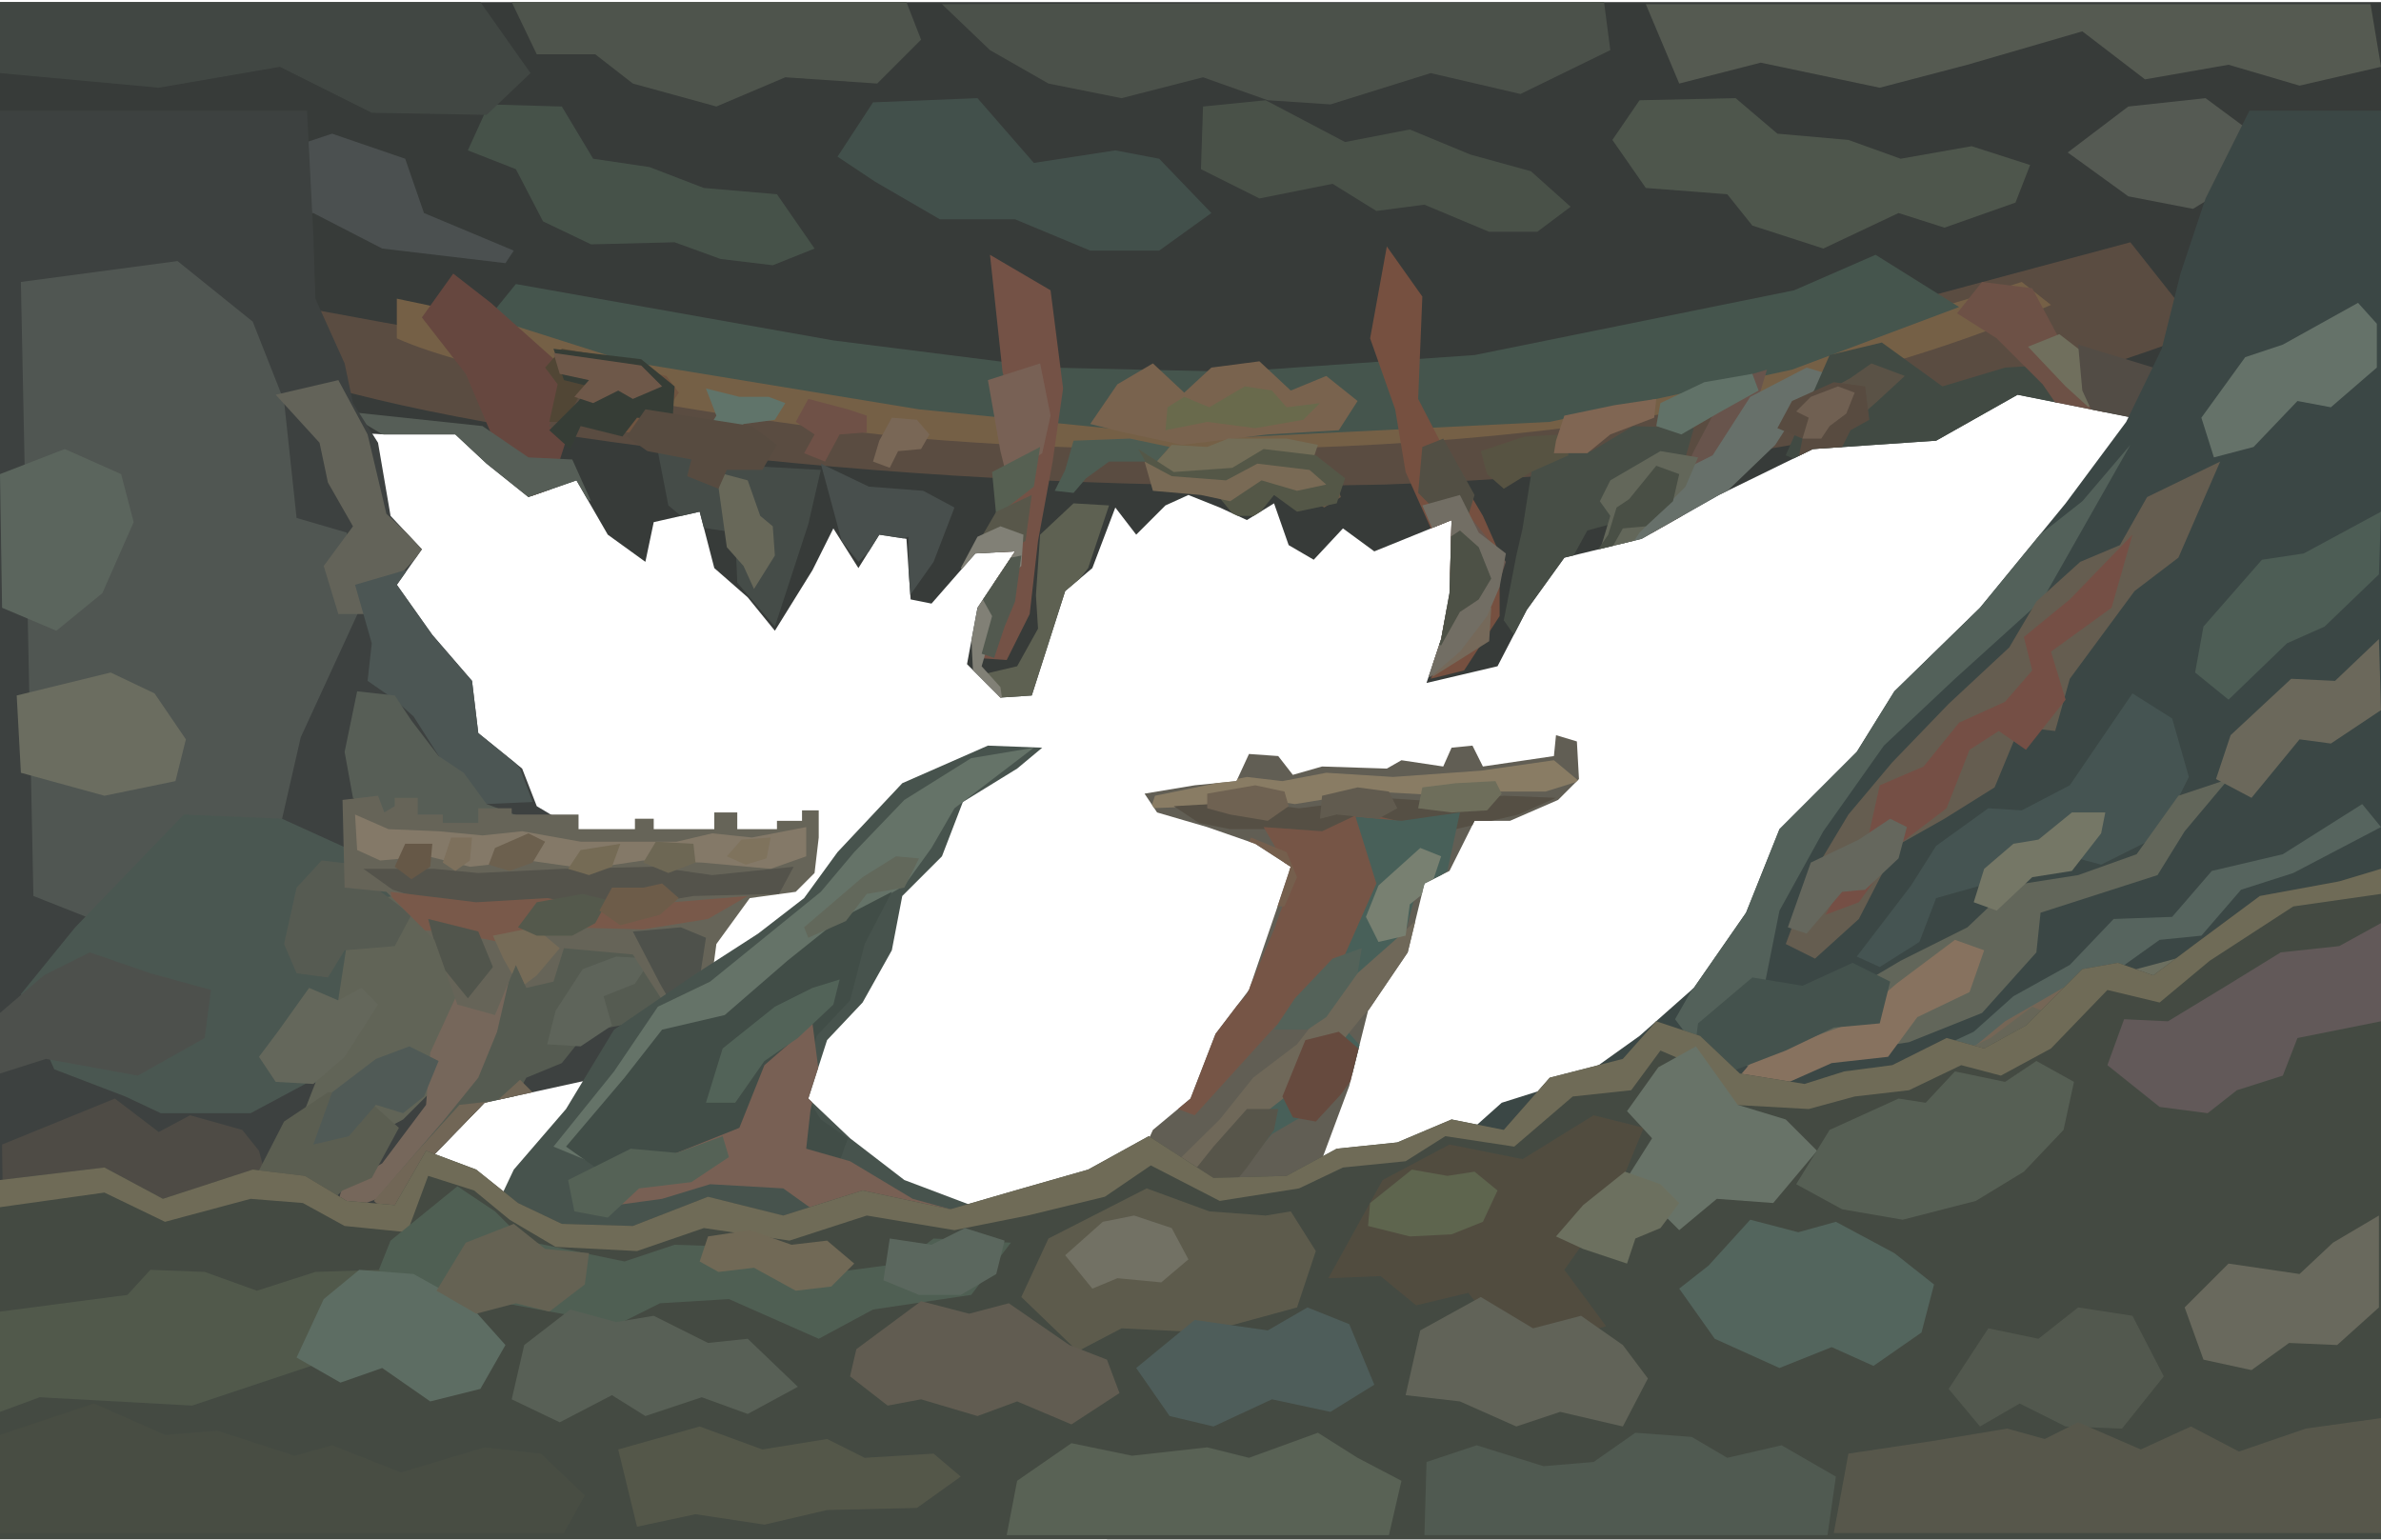
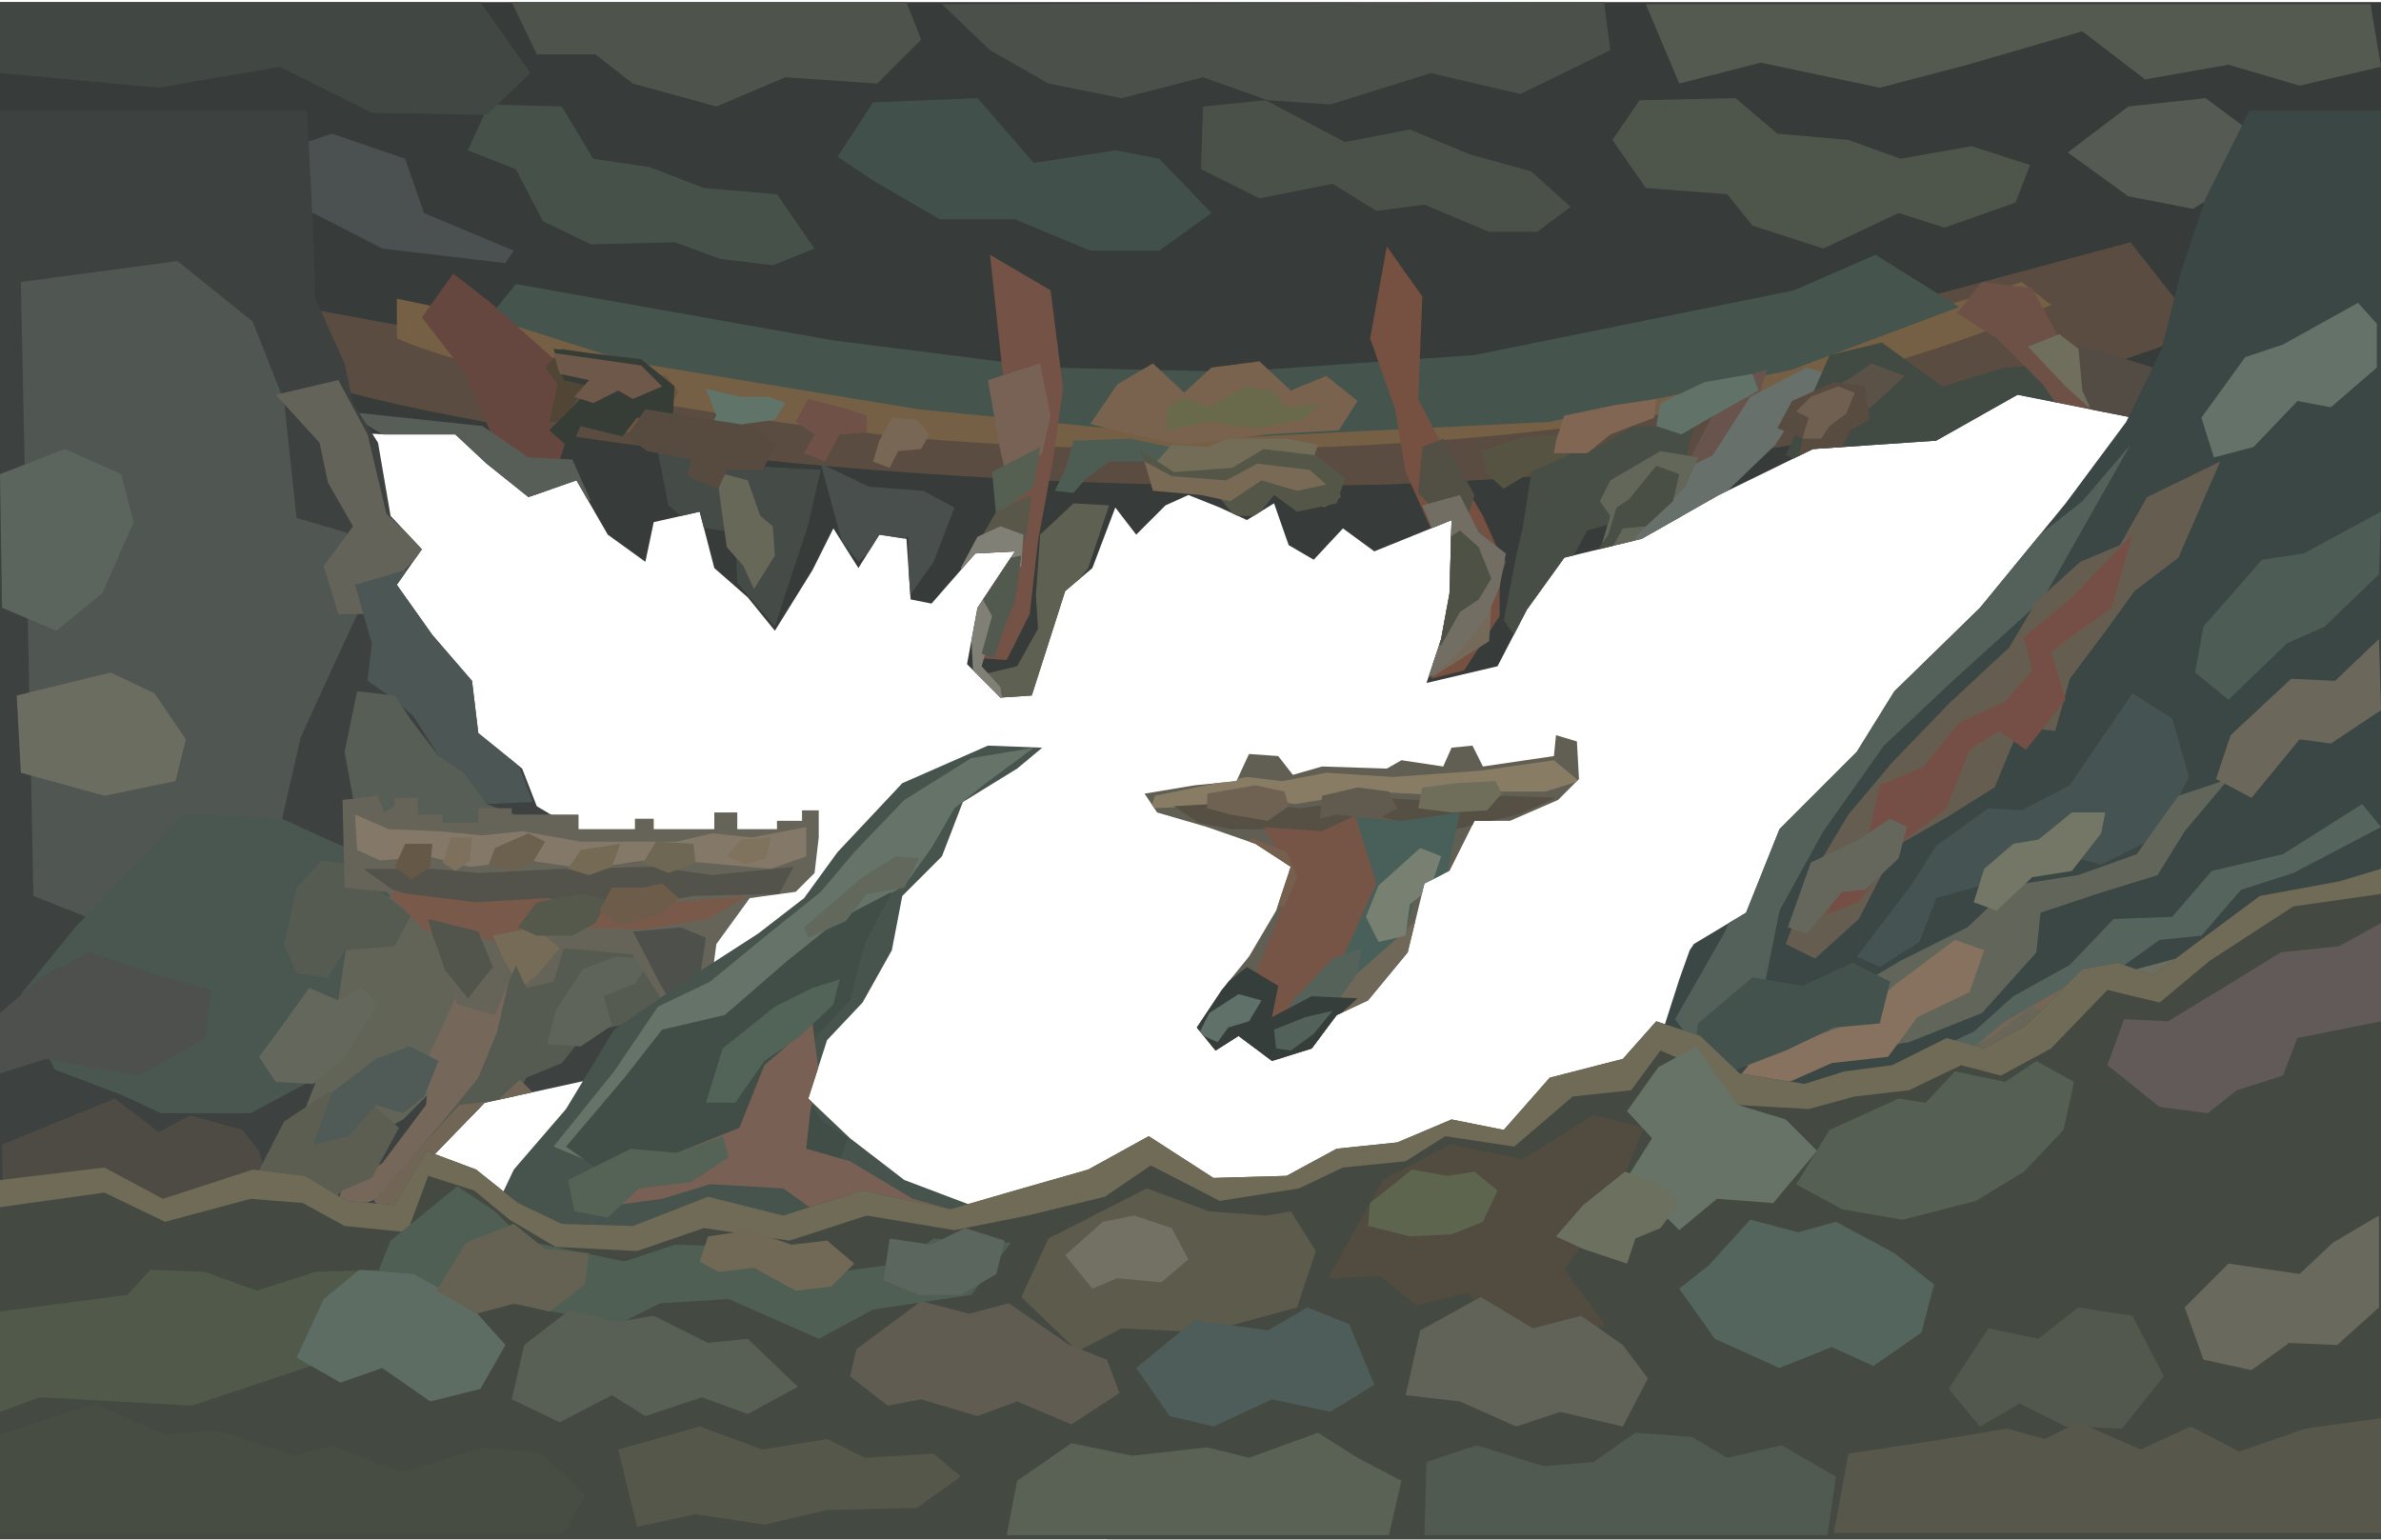
<svg xmlns="http://www.w3.org/2000/svg" version="1.1" viewBox="-120 -143 1140 737" width="1140" height="737">
  <defs>
    <clipPath id="clip-hall" clipPathUnits="userSpaceOnUse">
      <path d="M-120 -142H1020V22L987 25 962 47 939 39 906 58 846 46 807 68 748 72 703 94 666 115 629 124 611 149 597 176 563 184 570 163 574 141 575 106 538 121 523 110 509 125 497 118 490 98 477 106 464 100 449 94 438 99 424 113 414 100 403 129 390 140 374 190 359 191 343 175 348 148 366 121 347 122 326 146 316 144 314 115 301 113 291 129 279 110 269 130 251 159 238 143 222 129 215 102 193 107 189 126 171 113 156 87 133 95 113 79 98 65 64 65 29 63 0 55 -30 69 -76 80 -120 74Z" clip-rule="evenodd" fill-rule="evenodd" />
    </clipPath>
    <clipPath id="clip-west" clipPathUnits="userSpaceOnUse">
      <path d="M-120 -90H27L30 -31 31 0 45 31 49 50 61 69 67 104 82 120 70 137 87 161 106 183 109 208 130 225 137 243 152 252 159 260 206 270 220 299 215 319 206 334 191 350 185 369 112 385 80 418 74 451 32 478 -120 490Z" clip-rule="evenodd" fill-rule="evenodd" />
    </clipPath>
    <clipPath id="clip-battery" clipPathUnits="userSpaceOnUse">
      <path d="M44 240 61 238 64 246 69 243V239H80V247H92V251H109V244H125V247H157V254H184V249H193V254H222V246H233V254H252V250H264V245H272V258L270 275 261 284 239 287 223 309 219 339 205 348 190 325 183 314 150 311 145 327 132 330 127 319 117 343 99 338 88 307 65 284 45 282Z" clip-rule="evenodd" fill-rule="evenodd" />
    </clipPath>
    <clipPath id="clip-hook" clipPathUnits="userSpaceOnUse">
      <path d="M108 455 126 417 151 388 174 350 212 324 243 304 265 287 281 265 312 232 353 214 379 215 367 225 341 241 331 267 312 286 307 312 293 337 276 355 267 383 287 402 313 422 358 439 352 470Z" clip-rule="evenodd" fill-rule="evenodd" />
    </clipPath>
    <clipPath id="clip-dais" clipPathUnits="userSpaceOnUse">
-       <path d="M428 237L452 233 472 231 478 218 492 219 499 228 513 224 544 225 551 221 571 224 575 215 585 214 590 224 624 219 625 209 635 212 636 230 626 240 603 250 586 250 574 274 562 280 554 313 535 341 526 377 510 420 480 433 479 473 398 477 401 443 422 420 432 398 450 383 462 352 478 331 491 293 498 272 481 261 458 253 434 246Z" clip-rule="evenodd" fill-rule="evenodd" />
+       <path d="M428 237L452 233 472 231 478 218 492 219 499 228 513 224 544 225 551 221 571 224 575 215 585 214 590 224 624 219 625 209 635 212 636 230 626 240 603 250 586 250 574 274 562 280 554 313 535 336 520 343 508 359 489 365 473 353 462 360 453 349 465 331 478 315 491 293 498 272 481 261 458 253 434 246Z" clip-rule="evenodd" fill-rule="evenodd" />
    </clipPath>
    <clipPath id="clip-east" clipPathUnits="userSpaceOnUse">
-       <path d="M1020 -90V594H410L431 474 475 461 498 430 537 416 571 410 599 385 637 373 665 353 691 330 716 294 732 254 769 217 787 188 828 148 869 98 898 59 915 24 924 -12 936 -48 957 -90Z" clip-rule="evenodd" fill-rule="evenodd" />
+       <path d="M1020 -90V594H410L431 474 475 461 498 452 537 445 571 434 599 431 637 413 653 405 661 400 676 351 684 326 689 312 691 309 716 294 732 254 769 217 787 188 828 148 869 98 898 59 915 24 924 -12 936 -48 957 -90Z" clip-rule="evenodd" fill-rule="evenodd" />
    </clipPath>
    <clipPath id="clip-floor" clipPathUnits="userSpaceOnUse">
      <path d="M-120 422 -70 416 -42 431 1 417 26 420 46 432 69 434 84 408 108 417 128 433 149 443 183 444 219 430 255 439 293 427 335 436 366 427 401 417 430 401 461 421 496 420 520 407 549 404 575 393 600 398 622 373 657 364 673 346 694 353 713 371 744 376 763 370 786 367 812 354 830 359 850 348 877 321 894 318 911 324 931 309 962 286 1000 279 1020 273V594H-120Z" clip-rule="evenodd" fill-rule="evenodd" />
    </clipPath>
  </defs>
  <g id="hall-body">
    <path id="hall-body-0" fill-rule="evenodd" fill="#373b39" d="M-120 -142H1020V22L987 25 962 47 939 39 906 58 846 46 807 68 748 72 703 94 666 115 629 124 611 149 597 176 563 184 570 163 574 141 575 106 538 121 523 110 509 125 497 118 490 98 477 106 464 100 449 94 438 99 424 113 414 100 403 129 390 140 374 190 359 191 343 175 348 148 366 121 347 122 326 146 316 144 314 115 301 113 291 129 279 110 269 130 251 159 238 143 222 129 215 102 193 107 189 126 171 113 156 87 133 95 113 79 98 65 64 65 29 63 0 55 -30 69 -76 80 -120 74Z" />
  </g>
  <g id="hall-facets" clip-path="url(#clip-hall)">
    <path id="hall-facets-0" fill-rule="evenodd" fill="#5a4c41" d="M-40 -8C98 18 214 41 364 50S656 56 792 2L900 -27 934 16C791 69 677 84 543 89 317 94 96 65 11 34L-52 21Z" />
    <path id="hall-facets-1" fill-rule="evenodd" fill="#756046" d="M70 0C211 30 301 43 471 48 634 45 748 25 848 -8L862 3C690 78 454 78 321 67 214 57 105 35 70 19Z" />
    <path id="hall-facets-2" fill-rule="evenodd" fill="#45554d" d="M127 -7 279 20 382 33 471 35 586 27 739 -4 778 -21 818 4 738 34 622 59 460 67 320 53 180 30 114 9Z" />
    <path id="hall-facets-3" fill-rule="evenodd" fill="#66473f" d="M97 -12 115 2 152 35 143 61 151 68 141 99 126 89 117 69 103 36 82 9Z" />
    <path id="hall-facets-4" fill-rule="evenodd" fill="#745246" d="M354 -21 383 -4 389 43 384 78 377 116 373 151 362 173 347 172 353 147 359 123 358 96 369 71 360 35Z" />
    <path id="hall-facets-5" fill-rule="evenodd" fill="#786155" d="M353 39 378 31 383 56 379 74 362 85 359 73Z" />
    <path id="hall-facets-6" fill-rule="evenodd" fill="#566052" d="M355 83 378 71 375 90 357 104Z" />
    <path id="hall-facets-7" fill-rule="evenodd" fill="#58574a" d="M357 102 374 94 371 116 362 121 347 122 350 114Z" />
    <path id="hall-facets-8" fill-rule="evenodd" fill="#79634e" d="M415 41 432 31 447 45 460 33 483 30 498 44 515 37 530 49 521 63 487 65 446 70 418 64 402 60Z" />
    <path id="hall-facets-9" fill-rule="evenodd" fill="#696a4c" d="M439 52 447 47 459 52 476 42 489 44 496 52 512 50 504 58 481 62 458 59 438 63Z" />
    <path id="hall-facets-10" fill-rule="evenodd" fill="#765040" d="M544 -25 561 -1 559 48 574 77 590 104 598 122 598 152 581 178 565 182 576 155 574 128 566 112 553 83 548 53 536 19Z" />
    <path id="hall-facets-11" fill-rule="evenodd" fill="#524f44" d="M561 71 571 67 586 94 582 107 568 102 559 93Z" />
    <path id="hall-facets-12" fill-rule="evenodd" fill="#67564d" d="M564 104 581 101 590 112 601 126 596 141 585 133 572 122Z" />
    <path id="hall-facets-13" fill-rule="evenodd" fill="#75695a" d="M565 157 579 151 594 148 593 164 566 181Z" />
    <path id="hall-facets-14" fill-rule="evenodd" fill="#68544c" d="M709 39 726 34 717 64 694 89 677 118 663 124 678 101 691 73Z" />
    <path id="hall-facets-15" fill-rule="evenodd" fill="#565e57" d="M45 54 111 61 133 76 154 77 163 97 153 92 133 96 112 80 91 68 68 68Z" />
    <path id="hall-facets-16" fill-rule="evenodd" fill="#454c48" d="M193 63 218 69 237 80 273 82 267 108 251 157 233 136 232 112 212 109 200 99Z" />
    <path id="hall-facets-17" fill-rule="evenodd" fill="#686859" d="M223 83 238 87 244 104 250 109 251 123 241 139 236 128 228 119Z" />
    <path id="hall-facets-18" fill-rule="evenodd" fill="#484f4d" d="M273 79 296 90 322 92 337 100 327 126 315 143 315 114 298 119 291 126 283 116Z" />
    <path id="hall-facets-19" fill-rule="evenodd" fill="#5e6152" d="M378 113 394 98 411 99 401 129 390 143 380 178 374 190 359 191 350 180 367 176 377 158 376 142Z" />
    <path id="hall-facets-20" fill-rule="evenodd" fill="#474e46" d="M615 72 642 73 662 61 691 62 683 90 662 105 640 111 629 131 614 145 607 164 600 154 606 123 609 110Z" />
    <path id="hall-facets-21" fill-rule="evenodd" fill="#67706a" d="M678 86 700 75 718 47 745 33 755 36 739 56 730 70 704 95 678 116 658 128 648 126 665 106Z" />
    <path id="hall-facets-22" fill-rule="evenodd" fill="#414a43" d="M756 27 781 21 810 42 840 33 857 32 870 59 835 56 805 69 772 75 747 80 735 75Z" />
    <path id="hall-facets-23" fill-rule="evenodd" fill="#6d5146" d="M829 -8 853 -5 868 23 882 36 889 57 869 57 858 41 836 19 817 7Z" />
    <path id="hall-facets-24" fill-rule="evenodd" fill="#706f5d" d="M851 23 866 17 879 27 889 38 880 52 869 42Z" />
    <path id="hall-facets-25" fill-rule="evenodd" fill="#524c45" d="M875 22 911 33 957 21 980 14 998 25 978 48 961 56 935 51 920 64 905 66 883 57 877 44Z" />
    <path id="hall-facets-26" fill-rule="evenodd" fill="#4b5050" d="M-122 -82 -67 -77 -28 -87 9 -69 39 -79 74 -67 83 -41 126 -23 122 -17 63 -24 30 -41 9 -40 -27 -51 -77 -42 -119 -56Z" />
    <path id="hall-facets-27" fill-rule="evenodd" fill="#465249" d="M114 -93 149 -92 164 -67 191 -63 217 -53 252 -50 270 -24 250 -16 225 -19 203 -27 163 -26 140 -37 127 -62 104 -71Z" />
    <path id="hall-facets-28" fill-rule="evenodd" fill="#42504b" d="M298 -94 348 -96 375 -65 414 -71 435 -67 460 -41 435 -23 402 -23 366 -38 330 -38 299 -56 281 -68Z" />
    <path id="hall-facets-29" fill-rule="evenodd" fill="#495148" d="M456 -92 486 -95 524 -75 555 -81 584 -69 613 -61 632 -44 616 -32 593 -32 562 -45 539 -42 518 -55 483 -48 455 -62Z" />
    <path id="hall-facets-30" fill-rule="evenodd" fill="#4e564c" d="M665 -95 711 -96 731 -79 765 -76 790 -67 824 -73 852 -64 845 -46 811 -34 789 -41 753 -24 719 -35 707 -50 668 -53 652 -76Z" />
    <path id="hall-facets-31" fill-rule="evenodd" fill="#555a53" d="M899 -92 936 -96 963 -76 985 -79 1020 -89 1019 -69 988 -57 961 -62 930 -43 899 -49 870 -70Z" />
    <path id="hall-facets-32" fill-rule="evenodd" fill="#514635" d="M149 24 167 27 173 33 171 42 158 45 151 59 143 59 147 41 141 33Z" />
    <path id="hall-facets-33" fill-rule="evenodd" fill="#6f5440" d="M182 33 199 37 205 45 201 51 190 51 184 64 174 64 181 50 176 46Z" />
    <path id="hall-facets-34" fill-rule="evenodd" fill="#60746a" d="M218 43 234 47 248 47 256 50 251 58 236 60 228 69 218 64 223 56Z" />
    <path id="hall-facets-35" fill-rule="evenodd" fill="#6f5147" d="M267 48 286 53 295 56 295 64 282 65 275 78 265 74 270 65 261 59Z" />
    <path id="hall-facets-36" fill-rule="evenodd" fill="#796756" d="M307 57 319 58 325 65 321 72 310 73 306 81 298 78 301 68Z" />
    <path id="hall-facets-37" fill-rule="evenodd" fill="#4d5d53" d="M394 68 421 67 440 71 434 78 411 78 400 86 394 93 385 92 390 82Z" />
    <path id="hall-facets-38" fill-rule="evenodd" fill="#736d57" d="M441 70 458 71 468 67 496 67 511 70 509 76 479 77 465 84 437 84 432 80Z" />
    <path id="hall-facets-39" fill-rule="evenodd" fill="#675745" d="M485 80 503 77 517 81 522 95 514 100 501 92 489 94 483 91Z" />
    <path id="hall-facets-40" fill-rule="evenodd" fill="#575342" d="M589 73 610 66 629 65 631 75 613 83 600 91 592 84Z" />
    <path id="hall-facets-41" fill-rule="evenodd" fill="#806653" d="M629 56 653 51 673 48 672 57 651 65 640 74 624 74 625 68Z" />
    <path id="hall-facets-42" fill-rule="evenodd" fill="#617268" d="M675 50 696 40 719 36 722 44 704 54 685 65 673 61Z" />
    <path id="hall-facets-43" fill-rule="evenodd" fill="#5a5246" d="M746 49 766 38 776 31 792 37 779 49 770 57 753 64 745 64Z" />
    <path id="hall-facets-44" fill-rule="evenodd" fill="#414743" d="M-120 -142 110 -142 134 -108 113 -88 58 -89 14 -111 -44 -101 -120 -108Z" />
    <path id="hall-facets-45" fill-rule="evenodd" fill="#4e544c" d="M125 -142 314 -142 321 -124 300 -103 256 -106 223 -92 183 -103 165 -117 137 -117Z" />
    <path id="hall-facets-46" fill-rule="evenodd" fill="#4b514a" d="M331 -141 648 -142 651 -119 608 -98 565 -108 517 -93 487 -95 456 -106 417 -96 382 -103 354 -119Z" />
    <path id="hall-facets-47" fill-rule="evenodd" fill="#555a51" d="M668 -141 1015 -141 1020 -111 981 -102 947 -112 907 -105 877 -128 822 -112 780 -101 723 -113 684 -103Z" />
    <path id="hall-facets-48" fill-rule="evenodd" fill="#363d36" d="M145 24 187 29 203 42 202 59 185 57 178 66 158 61 153 72 143 63 157 49 162 42 150 39Z" />
    <path id="hall-facets-49" fill-rule="evenodd" fill="#6e5849" d="M145 26 187 32 197 42 183 48 176 44 164 50 155 47 162 39 148 36Z" />
    <path id="hall-facets-50" fill-rule="evenodd" fill="#574b40" d="M189 53 240 61 252 70 245 82 228 82 224 91 209 85 211 77 190 73 180 66Z" />
    <path id="hall-facets-51" fill-rule="evenodd" fill="#818076" d="M348 114 359 109 370 113 369 128 359 137 357 152 350 176 359 186 360 193 346 181 345 161 351 136 340 129Z" />
    <path id="hall-facets-52" fill-rule="evenodd" fill="#52594f" d="M354 126 369 123 366 145 361 157 356 172 350 170 355 152 350 143Z" />
    <path id="hall-facets-53" fill-rule="evenodd" fill="#726e64" d="M561 99 579 94 588 112 601 122 598 138 592 152 579 169 565 181 550 183 561 170 575 144 575 122 567 113Z" />
    <path id="hall-facets-54" fill-rule="evenodd" fill="#4d5146" d="M570 117 579 111 588 119 594 134 588 144 579 150 570 166 565 165 572 146 572 129Z" />
    <path id="hall-facets-55" fill-rule="evenodd" fill="#545747" d="M425 72 442 83 470 81 485 72 510 75 524 86 520 98 501 102 490 94 482 104 471 104 462 93 444 92 433 86Z" />
    <path id="hall-facets-56" fill-rule="evenodd" fill="#796a55" d="M428 78 441 85 467 87 482 79 507 82 515 89 501 92 484 87 469 97 455 94 432 92Z" />
    <path id="hall-facets-57" fill-rule="evenodd" fill="#63675a" d="M651 87 675 73 693 76 687 90 665 112 653 130 636 140 633 137 645 124 651 104 646 97Z" />
    <path id="hall-facets-58" fill-rule="evenodd" fill="#494f45" d="M673 80 684 84 681 97 668 109 657 110 648 126 639 129 650 113 654 100 660 96Z" />
    <path id="hall-facets-59" fill-rule="evenodd" fill="#584b40" d="M738 49 758 40 773 42 775 58 766 63 758 79 740 82 743 67 731 62Z" />
    <path id="hall-facets-60" fill-rule="evenodd" fill="#706052" d="M747 47 760 42 768 45 764 55 756 61 752 67 743 67 746 57 740 54Z" />
  </g>
  <g id="west-body">
    <path id="west-body-0" fill-rule="evenodd" fill="#3d4140" d="M-120 -90H27L30 -31 31 0 45 31 49 50 61 69 67 104 82 120 70 137 87 161 106 183 109 208 130 225 137 243 152 252 159 260 206 270 220 299 215 319 206 334 191 350 185 369 112 385 80 418 74 451 32 478 -120 490Z" />
  </g>
  <g id="west-facets" clip-path="url(#clip-west)">
-     <path id="west-facets-0" fill-rule="evenodd" fill="#505652" d="M-110 -8 -35 -18 1 11 16 49 22 105 46 112 53 147 24 210 13 258 28 288 13 309 -8 306 -36 287 -61 303 -104 286Z" />
+     <path id="west-facets-0" fill-rule="evenodd" fill="#505652" d="M-110 -8 -35 -18 1 11 16 49 22 105 46 112 53 147 40 175 24 210 13 258 28 288 13 309 -8 306 -36 287 -61 303 -104 286Z" />
    <path id="west-facets-1" fill-rule="evenodd" fill="#636359" d="M12 46 42 39 56 65 65 103 83 120 68 136 64 151 42 151 35 128 49 109 37 88 33 69Z" />
    <path id="west-facets-2" fill-rule="evenodd" fill="#4c5654" d="M50 137 74 130 84 154 106 179 110 203 129 225 135 241 112 242 92 222 78 200 69 192 56 183 58 165Z" />
    <path id="west-facets-3" fill-rule="evenodd" fill="#575e56" d="M51 188 69 190 77 202 90 219 102 227 113 242 129 248 153 253 165 269 146 290 113 287 90 293 71 278 63 250 49 239 45 217Z" />
    <path id="west-facets-4" fill-rule="evenodd" fill="#4a5751" d="M-32 247 15 249 48 264 79 287 87 316 72 359 52 379 28 375 0 390 -43 390 -60 382 -94 369 -110 333 -84 301Z" />
    <path id="west-facets-5" fill-rule="evenodd" fill="#616457" d="M49 290 68 286 89 293 103 317 104 341 93 373 73 393 32 415 19 438 6 432 23 396 39 355Z" />
    <path id="west-facets-6" fill-rule="evenodd" fill="#76675b" d="M103 324 123 322 131 336 146 341 145 356 117 369 108 392 81 410 63 430 40 439 44 425 63 414 84 386 86 361Z" />
    <path id="west-facets-7" fill-rule="evenodd" fill="#4e4b45" d="M-119 405 -65 383 -44 399 -29 391 -4 398 4 408 11 434 6 461 -2 481 -67 495 -118 485Z" />
    <path id="west-facets-8" fill-rule="evenodd" fill="#555b51" d="M130 299 169 301 198 286 220 284 216 320 205 337 182 347 161 351 149 366 132 373 121 393 95 414 87 434 65 439 61 430 92 394 109 373 118 351Z" />
    <path id="west-facets-9" fill-rule="evenodd" fill="#5b655d" d="M-120 84 -89 72 -62 84 -56 107 -71 141 -93 159 -119 148Z" />
    <path id="west-facets-10" fill-rule="evenodd" fill="#6b6d60" d="M-112 190 -67 179 -46 189 -31 211 -36 231 -70 238 -110 227Z" />
    <path id="west-facets-11" fill-rule="evenodd" fill="#4d504c" d="M-99 324 -77 313 -48 323 -19 331 -22 354 -54 372 -98 364 -120 371 -120 342Z" />
    <path id="west-facets-12" fill-rule="evenodd" fill="#5b5e51" d="M16 394 37 380 52 380 71 397 58 421 44 427 18 452 5 449 -4 433Z" />
    <path id="west-facets-13" fill-rule="evenodd" fill="#565b52" d="M22 282 34 269 51 271 61 283 77 295 69 310 45 312 37 325 22 323 16 309Z" />
    <path id="west-facets-14" fill-rule="evenodd" fill="#64675b" d="M13 351 28 330 42 336 53 330 61 338 45 363 30 376 12 375 4 363Z" />
    <path id="west-facets-15" fill-rule="evenodd" fill="#505a56" d="M39 380 60 364 76 358 90 365 83 382 73 390 60 386 47 401 30 405Z" />
    <path id="west-facets-16" fill-rule="evenodd" fill="#716656" d="M80 408 100 386 118 384 129 374 137 382 124 407 103 423 83 428 69 441 59 432Z" />
    <path id="west-facets-17" fill-rule="evenodd" fill="#5e645a" d="M146 341 159 321 175 315 192 316 184 328 169 334 173 348 158 358 142 357Z" />
  </g>
  <g id="battery-body">
    <path id="battery-body-0" fill-rule="evenodd" fill="#666458" d="M44 240 61 238 64 246 69 243V239H80V247H92V251H109V244H125V247H157V254H184V249H193V254H222V246H233V254H252V250H264V245H272V258L270 275 261 284 239 287 223 309 219 339 205 348 190 325 183 314 150 311 145 327 132 330 127 319 117 343 99 338 88 307 65 284 45 282Z" />
  </g>
  <g id="battery-facets" clip-path="url(#clip-battery)">
    <path id="battery-facets-0" fill-rule="evenodd" fill="#847968" d="M50 247 66 254 90 255 111 257 130 255 158 260 204 260 221 256 240 258 266 253 266 267 249 273 216 270 188 269 161 273 133 269 105 272 85 267 62 269 51 264Z" />
    <path id="battery-facets-1" fill-rule="evenodd" fill="#54534b" d="M54 273 88 273 109 275 149 273 193 272 221 276 260 272 253 285 212 286 182 291 140 288 112 294 90 290 68 283Z" />
    <path id="battery-facets-2" fill-rule="evenodd" fill="#79594a" d="M67 284 108 289 142 287 168 292 202 289 238 286 219 297 188 302 150 301 128 307 119 308 94 303 70 302Z" />
    <path id="battery-facets-3" fill-rule="evenodd" fill="#51554c" d="M85 297 109 303 116 320 104 335 91 319Z" />
    <path id="battery-facets-4" fill-rule="evenodd" fill="#766b57" d="M116 305 136 301 148 311 137 324 129 330 121 316Z" />
    <path id="battery-facets-5" fill-rule="evenodd" fill="#4e514b" d="M183 303 206 301 218 306 214 332 207 347 196 328Z" />
    <path id="battery-facets-6" fill-rule="evenodd" fill="#665847" d="M74 261 87 261 86 272 77 278 69 272Z" />
    <path id="battery-facets-7" fill-rule="evenodd" fill="#7d705c" d="M96 258 106 258 105 269 98 274 92 270Z" />
    <path id="battery-facets-8" fill-rule="evenodd" fill="#6c604e" d="M117 263 133 256 141 260 135 270 124 274 114 271Z" />
    <path id="battery-facets-9" fill-rule="evenodd" fill="#756b55" d="M158 264 177 261 173 272 162 276 152 273Z" />
    <path id="battery-facets-10" fill-rule="evenodd" fill="#6d6754" d="M194 260 212 261 213 270 200 275 188 270Z" />
    <path id="battery-facets-11" fill-rule="evenodd" fill="#7f735d" d="M235 259 249 258 247 268 237 271 228 267Z" />
    <path id="battery-facets-12" fill-rule="evenodd" fill="#54594c" d="M137 289 159 285 171 288 165 299 154 305 137 305 128 301Z" />
    <path id="battery-facets-13" fill-rule="evenodd" fill="#6d5c49" d="M173 282 188 282 197 280 205 287 196 295 177 300 167 293Z" />
  </g>
  <g id="hook-body">
    <path id="hook-body-0" fill-rule="evenodd" fill="#47534d" d="M108 455 126 417 151 388 174 350 212 324 243 304 265 287 281 265 312 232 353 214 379 215 367 225 341 241 331 267 312 286 307 312 293 337 276 355 267 383 287 402 313 422 358 439 352 470Z" />
  </g>
  <g id="hook-facets" clip-path="url(#clip-hook)">
-     <path id="hook-facets-0" fill-rule="evenodd" fill="#657368" d="M145 406 174 370 195 339 220 327 273 284 289 265 313 240 345 220 375 215 337 244 326 263 313 281 287 296 265 321 234 344 220 370 203 391 194 411 174 418Z" />
+     <path id="hook-facets-0" fill-rule="evenodd" fill="#657368" d="M145 406 174 370 195 339 220 327 248 304 273 284 289 265 313 240 345 220 375 215 352 232 337 244 326 263 313 281 287 296 265 321 234 344 220 370 203 391 194 411 174 418Z" />
    <path id="hook-facets-1" fill-rule="evenodd" fill="#414d47" d="M151 406 179 373 197 350 227 343 257 317 282 297 307 284 294 309 287 336 271 353 265 380 273 393 286 402 282 413 265 409 244 403 230 402 205 417 190 411 175 423Z" />
    <path id="hook-facets-2" fill-rule="evenodd" fill="#786054" d="M168 419 204 409 234 397 246 367 269 347 272 370 268 389 266 407 287 413 317 431 346 439 350 450 303 450 276 441 255 426 220 424 197 431 175 434Z" />
    <path id="hook-facets-3" fill-rule="evenodd" fill="#526358" d="M226 359 251 339 269 330 282 326 279 338 262 354 246 365 232 385 218 385Z" />
    <path id="hook-facets-4" fill-rule="evenodd" fill="#62685b" d="M265 301 293 277 309 267 320 268 313 282 295 285 285 298 267 306Z" />
    <path id="hook-facets-5" fill-rule="evenodd" fill="#556256" d="M152 422 182 407 204 409 226 401 229 411 211 423 186 426 171 440 155 437Z" />
  </g>
  <g id="dais-body">
-     <path id="dais-body-0" fill-rule="evenodd" fill="#615e54" d="M428 237L452 233 472 231 478 218 492 219 499 228 513 224 544 225 551 221 571 224 575 215 585 214 590 224 624 219 625 209 635 212 636 230 626 240 603 250 586 250 574 274 562 280 554 313 535 341 526 377 510 420 480 433 479 473 398 477 401 443 422 420 432 398 450 383 462 352 478 331 491 293 498 272 481 261 458 253 434 246Z" />
+     <path id="dais-body-0" fill-rule="evenodd" fill="#615e54" d="M428 237L452 233 472 231 478 218 492 219 499 228 513 224 544 225 551 221 571 224 575 215 585 214 590 224 624 219 625 209 635 212 636 230 626 240 603 250 586 250 574 274 562 280 554 313 535 336 520 343 508 359 489 365 473 353 462 360 453 349 465 331 478 315 491 293 498 272 481 261 458 253 434 246Z" />
  </g>
  <g id="dais-facets" clip-path="url(#clip-dais)">
    <path id="dais-facets-0" fill-rule="evenodd" fill="#897c64" d="M433 238 477 229 494 231 515 227 547 229 589 226 624 221 636 231 620 236 598 236 573 238 537 236 500 242 480 239 455 243 431 244Z" />
    <path id="dais-facets-1" fill-rule="evenodd" fill="#554f44" d="M442 243 477 241 502 244 542 239 572 241 600 238 625 239 607 247 577 254 547 250 514 258 498 254 469 254 454 251Z" />
-     <path id="dais-facets-2" fill-rule="evenodd" fill="#765546" d="M485 253 513 255 532 246 553 251 550 273 534 292 525 316 512 339 491 348 452 391 444 388 459 354 477 333 490 302 499 277Z" />
-     <path id="dais-facets-3" fill-rule="evenodd" fill="#486059" d="M529 248 551 250 579 246 573 274 558 284 552 307 541 320 521 346 535 362 518 383 489 400 468 424 453 432 436 450 426 445 453 423 478 389 501 366 539 280Z" />
-     <path id="dais-facets-4" fill-rule="evenodd" fill="#6f6859" d="M397 459 464 393 480 373 501 357 522 330 548 307 581 276 589 263 604 256 584 290 558 316 532 344 511 370 479 395 459 421 429 448 418 468Z" />
+     <path id="dais-facets-2" fill-rule="evenodd" fill="#765546" d="M485 253 513 255 532 246 553 251 550 273 534 292 525 316 512 339 491 348 469 372 452 391 444 388 459 354 477 333 490 302 499 277Z" />
+     <path id="dais-facets-3" fill-rule="evenodd" fill="#486059" d="M529 248 551 250 579 246 573 274 558 284 552 307 541 320 521 346 535 362 518 383 489 400 468 424 453 432 436 450 426 445 453 423 478 389 501 366 513 338 525 311 539 280Z" />
+     <path id="dais-facets-4" fill-rule="evenodd" fill="#6f6859" d="M397 459 434 422 464 393 480 373 501 357 522 330 548 307 581 276 589 263 604 256 584 290 558 316 532 344 511 370 479 395 459 421 429 448 418 468Z" />
    <path id="dais-facets-5" fill-rule="evenodd" fill="#6f6252" d="M458 237 481 233 495 236 497 243 487 250 469 247 458 244Z" />
    <path id="dais-facets-6" fill-rule="evenodd" fill="#615b4f" d="M513 238 530 234 545 236 549 244 540 249 520 247 512 249Z" />
    <path id="dais-facets-7" fill-rule="evenodd" fill="#6e6e5b" d="M561 234 577 232 596 231 599 237 592 245 575 246 559 244Z" />
    <path id="dais-facets-8" fill-rule="evenodd" fill="#755f4d" d="M479 258 496 265 501 277 495 291 487 291 482 276 473 269Z" />
    <path id="dais-facets-9" fill-rule="evenodd" fill="#788071" d="M540 281 560 263 570 267 565 282 555 290 553 305 540 308 534 296Z" />
    <path id="dais-facets-10" fill-rule="evenodd" fill="#546259" d="M500 335 518 316 532 311 530 323 515 344 506 350 490 350Z" />
    <path id="dais-facets-11" fill-rule="evenodd" fill="#664a3e" d="M505 355 521 351 535 363 522 381 510 394 499 392 494 382Z" />
    <path id="dais-facets-12" fill-rule="evenodd" fill="#57554a" d="M461 406 477 388 492 388 490 398 477 416 469 426 453 430 449 421Z" />
+     <path id="dais-facets-13" fill-rule="evenodd" fill="#353e3b" d="M446 350 463 331 477 320 492 329 489 344 508 334 530 335 519 345 507 363 489 371 473 357 462 365Z" />
+     <path id="dais-facets-14" fill-rule="evenodd" fill="#60716a" d="M459 342 473 333 484 336 478 346 468 349 463 356 454 352Z" />
+     <path id="dais-facets-15" fill-rule="evenodd" fill="#52615a" d="M490 350 505 344 518 341 509 352 498 360 491 359Z" />
  </g>
  <g id="east-body">
-     <path id="east-body-0" fill-rule="evenodd" fill="#3b4745" d="M1020 -90V594H410L431 474 475 461 498 430 537 416 571 410 599 385 637 373 665 353 691 330 716 294 732 254 769 217 787 188 828 148 869 98 898 59 915 24 924 -12 936 -48 957 -90Z" />
+     <path id="east-body-0" fill-rule="evenodd" fill="#3b4745" d="M1020 -90V594H410L431 474 475 461 498 452 537 445 571 434 599 431 637 413 653 405 661 400 676 351 684 326 689 312 691 309 716 294 732 254 769 217 787 188 828 148 869 98 898 59 915 24 924 -12 936 -48 957 -90Z" />
  </g>
  <g id="east-facets" clip-path="url(#clip-east)">
    <path id="east-facets-0" fill-rule="evenodd" fill="#53615a" d="M900 70 858 144 816 182 782 214 753 255 732 293 725 328 706 351 691 357 682 345 706 303 720 268 746 231 765 212 792 175 822 154 844 123 877 97Z" />
-     <path id="east-facets-1" fill-rule="evenodd" fill="#655d50" d="M943 78 923 124 902 140 871 182 864 207 847 205 835 234 811 249 788 262 770 297 749 316 735 309 747 277 765 247 786 222 813 194 842 167 855 145 876 126 895 118 908 95Z" />
+     <path id="east-facets-1" fill-rule="evenodd" fill="#655d50" d="M943 78 923 124 902 140 889 158 871 182 864 207 847 205 835 234 811 249 788 262 770 297 749 316 735 309 747 277 765 247 786 222 813 194 842 167 855 145 876 126 895 118 908 95Z" />
    <path id="east-facets-2" fill-rule="evenodd" fill="#754f45" d="M901 113 891 148 862 169 869 192 850 216 837 207 823 216 812 244 791 260 770 289 754 295 774 260 780 233 801 224 818 203 840 193 853 178 849 162 871 144Z" />
-     <path id="east-facets-3" fill-rule="evenodd" fill="#455452" d="M901 189 920 201 928 229 914 257 886 271 860 264 839 278 807 287 799 308 780 320 769 315 795 281 807 262 832 244 848 245 871 233Z" />
-     <path id="east-facets-4" fill-rule="evenodd" fill="#62665a" d="M947 230 926 255 913 276 857 294 855 313 829 342 794 356 761 361 728 372 713 366 728 349 763 333 790 317 822 301 843 281 875 276 903 266 923 238Z" />
+     <path id="east-facets-3" fill-rule="evenodd" fill="#455452" d="M901 189 920 201 928 229 914 257 886 271 860 264 839 278 807 287 799 308 780 320 769 315 795 281 807 262 832 244 848 245 871 233 888 208Z" />
+     <path id="east-facets-4" fill-rule="evenodd" fill="#62665a" d="M947 230 926 255 913 276 884 285 857 294 855 313 829 342 794 356 761 361 728 372 713 366 728 349 763 333 790 317 822 301 843 281 875 276 903 266 923 238Z" />
    <path id="east-facets-5" fill-rule="evenodd" fill="#87725f" d="M816 307 830 312 823 332 798 344 784 363 757 366 730 378 708 378 719 365 741 356 766 347 788 328Z" />
    <path id="east-facets-6" fill-rule="evenodd" fill="#56645e" d="M1020 253 978 275 953 283 934 305 914 307 886 327 879 348 861 363 828 376 793 396 770 395 757 401 740 397 752 376 795 365 825 351 844 334 871 319 892 297 920 296 939 274 973 266 1011 242Z" />
    <path id="east-facets-7" fill-rule="evenodd" fill="#6c6f60" d="M1012 307 980 311 943 321 919 340 906 366 882 374 862 391 828 400 811 418 775 433 743 430 713 438 707 429 735 407 770 411 800 392 841 378 859 364 884 350 903 321 944 310 986 290Z" />
    <path id="east-facets-8" fill-rule="evenodd" fill="#756656" d="M873 327 890 334 881 348 861 361 837 367 822 382 804 381 817 365 840 346Z" />
    <path id="east-facets-9" fill-rule="evenodd" fill="#4b5854" d="M1020 399 972 418 946 420 918 434 894 438 880 455 854 463 830 489 831 512 792 513 789 488 817 459 843 436 882 426 902 412 940 399 977 382Z" />
    <path id="east-facets-10" fill-rule="evenodd" fill="#555748" d="M996 458 1030 443 1017 518 967 530 942 514 922 487 894 492 858 518 835 522 854 492 897 470 934 459 959 453Z" />
    <path id="east-facets-11" fill-rule="evenodd" fill="#657269" d="M934 57 955 28 973 22 1009 2 1018 12 1018 33 996 52 980 49 959 71 940 76Z" />
    <path id="east-facets-12" fill-rule="evenodd" fill="#4d5d55" d="M935 157 963 125 983 122 1020 102 1019 132 993 157 975 165 947 192 931 179Z" />
    <path id="east-facets-13" fill-rule="evenodd" fill="#6b685b" d="M948 209 977 182 998 183 1019 163 1020 197 996 213 981 211 958 239 941 230Z" />
    <path id="east-facets-14" fill-rule="evenodd" fill="#44524d" d="M693 347 719 325 743 329 767 318 785 327 780 347 758 349 735 360 709 370 691 363Z" />
    <path id="east-facets-15" fill-rule="evenodd" fill="#65675d" d="M747 270 770 259 785 249 793 253 789 268 773 283 762 284 745 304 736 301Z" />
    <path id="east-facets-16" fill-rule="evenodd" fill="#757766" d="M830 273 844 261 856 259 872 246 888 246 886 256 872 274 853 277 836 293 825 289Z" />
    <path id="east-facets-17" fill-rule="evenodd" fill="#676658" d="M816 362 833 354 853 339 865 344 852 357 844 369 829 376 813 376Z" />
    <path id="east-facets-18" fill-rule="evenodd" fill="#4a5b53" d="M889 381 911 366 928 368 942 355 954 359 946 378 930 387 913 401 896 403 883 394Z" />
  </g>
  <g id="floor-body">
    <path id="floor-body-0" fill-rule="evenodd" fill="#444a42" d="M-120 422 -70 416 -42 431 1 417 26 420 46 432 69 434 84 408 108 417 128 433 149 443 183 444 219 430 255 439 293 427 335 436 366 427 401 417 430 401 461 421 496 420 520 407 549 404 575 393 600 398 622 373 657 364 673 346 694 353 713 371 744 376 763 370 786 367 812 354 830 359 850 348 877 321 894 318 911 324 931 309 962 286 1000 279 1020 273V594H-120Z" />
  </g>
  <g id="floor-facets" clip-path="url(#clip-floor)">
    <path id="floor-facets-0" fill-rule="evenodd" fill="#6f6b57" d="M-120 414 -77 410 -43 426 1 413 29 418 48 430 66 432 84 407 104 414 126 430 146 441 181 440 218 429 255 436 293 424 333 432 363 425 402 413 431 397 466 418 496 416 523 404 549 401 574 388 600 394 622 368 654 360 671 342 695 348 713 370 741 371 766 367 789 361 812 349 830 356 849 344 875 318 895 312 911 322 935 305 962 282 1006 275 1020 268 1020 285 978 291 938 317 914 337 889 331 862 359 838 372 819 367 794 379 768 382 746 388 710 386 689 366 675 360 661 379 633 382 605 406 572 401 553 413 523 416 502 426 464 432 431 415 409 430 372 439 337 446 295 439 258 451 217 445 185 456 146 454 124 441 107 427 85 420 75 447 45 444 25 433 0 431 -41 442 -70 428 -120 435Z" />
-     <path id="floor-facets-1" fill-rule="evenodd" fill="#4f5f53" d="M67 451 99 425 117 437 131 451 179 461 203 453 234 454 266 468 311 462 327 450 364 452 345 477 298 484 272 498 229 479 196 481 176 491 100 477 51 491Z" />
+     <path id="floor-facets-1" fill-rule="evenodd" fill="#4f5f53" d="M67 451 99 425 117 437 131 451 179 461 203 453 234 454 266 468 311 462 327 450 364 452 345 477 298 484 272 498 229 479 196 481 176 491 124 481 100 477 51 491Z" />
    <path id="floor-facets-2" fill-rule="evenodd" fill="#5d5b4c" d="M382 450 429 426 459 437 486 439 498 437 510 456 501 483 457 495 417 493 396 504 369 478Z" />
    <path id="floor-facets-3" fill-rule="evenodd" fill="#514c3f" d="M542 422 574 405 609 412 643 391 667 397 653 431 629 465 649 492 605 504 583 476 558 482 541 468 516 469Z" />
    <path id="floor-facets-4" fill-rule="evenodd" fill="#687368" d="M674 368 692 358 712 386 735 393 750 408 729 433 702 431 684 446 659 421 671 402 659 389Z" />
    <path id="floor-facets-5" fill-rule="evenodd" fill="#565f54" d="M756 398 789 383 802 385 816 370 840 375 855 365 873 375 868 398 849 418 826 432 791 441 762 436 740 424Z" />
    <path id="floor-facets-6" fill-rule="evenodd" fill="#625959" d="M897 345 918 346 946 329 972 313 1000 310 1020 299 1020 346 980 354 973 372 951 379 937 390 914 387 889 367Z" />
    <path id="floor-facets-7" fill-rule="evenodd" fill="#51594b" d="M-120 485 -59 477 -48 465 -22 466 3 475 31 466 62 465 51 490 29 511 -28 530 -101 526 -120 533Z" />
    <path id="floor-facets-8" fill-rule="evenodd" fill="#5d6d63" d="M35 479 52 465 78 467 105 482 122 501 110 522 86 528 63 512 43 519 22 507Z" />
    <path id="floor-facets-9" fill-rule="evenodd" fill="#586056" d="M131 501 153 484 175 490 193 487 219 500 238 498 262 521 238 534 216 526 189 535 173 525 148 538 125 527Z" />
    <path id="floor-facets-10" fill-rule="evenodd" fill="#615c51" d="M290 503 321 480 344 486 363 481 392 501 410 508 416 524 393 539 367 528 348 535 321 527 305 530 287 516Z" />
    <path id="floor-facets-11" fill-rule="evenodd" fill="#4e5d5a" d="M424 512 452 489 487 494 506 483 526 491 538 520 517 533 489 527 461 540 440 535Z" />
    <path id="floor-facets-12" fill-rule="evenodd" fill="#616358" d="M560 494 589 478 614 493 637 487 657 501 669 517 657 540 627 533 606 540 579 528 553 525Z" />
    <path id="floor-facets-13" fill-rule="evenodd" fill="#53655d" d="M698 463 718 441 741 447 759 442 787 457 806 472 800 495 777 511 757 502 732 512 701 498 684 474Z" />
    <path id="floor-facets-14" fill-rule="evenodd" fill="#52584e" d="M813 522 832 493 856 498 875 483 901 487 916 516 896 541 869 540 847 529 828 540Z" />
    <path id="floor-facets-15" fill-rule="evenodd" fill="#69695d" d="M926 483 947 462 981 467 997 452 1019 439 1019 483 999 501 976 500 958 513 935 508Z" />
    <path id="floor-facets-16" fill-rule="evenodd" fill="#656253" d="M103 452 126 443 141 455 162 457 160 472 143 485 127 481 108 486 89 475Z" />
    <path id="floor-facets-17" fill-rule="evenodd" fill="#716956" d="M219 449 239 446 259 453 276 451 289 462 278 473 261 475 241 464 224 466 215 461Z" />
    <path id="floor-facets-18" fill-rule="evenodd" fill="#5b675e" d="M306 450 326 453 342 445 361 451 357 467 340 477 320 477 303 470Z" />
    <path id="floor-facets-19" fill-rule="evenodd" fill="#727164" d="M408 442 423 439 441 445 449 460 436 471 415 469 403 474 390 458Z" />
    <path id="floor-facets-20" fill-rule="evenodd" fill="#5e654e" d="M536 433 556 417 573 420 586 418 597 427 590 442 575 448 555 449 535 444Z" />
    <path id="floor-facets-21" fill-rule="evenodd" fill="#6c705f" d="M638 434 658 418 675 424 684 433 675 445 663 450 659 462 638 455 625 449Z" />
    <path id="floor-facets-22" fill-rule="evenodd" fill="#484d43" d="M-120 544 -75 529 -41 544 -16 542 21 554 39 549 72 562 112 550 139 553 160 573 150 591 -120 591Z" />
    <path id="floor-facets-23" fill-rule="evenodd" fill="#545749" d="M176 551 215 540 245 551 276 546 294 555 327 553 340 564 319 579 276 580 246 587 213 582 185 588Z" />
    <path id="floor-facets-24" fill-rule="evenodd" fill="#596255" d="M367 566 393 548 422 554 458 550 478 555 511 543 530 555 551 566 545 592 362 592Z" />
    <path id="floor-facets-25" fill-rule="evenodd" fill="#505a51" d="M563 557 587 549 619 559 643 557 663 543 690 545 707 555 733 549 759 564 755 592 562 592Z" />
    <path id="floor-facets-26" fill-rule="evenodd" fill="#57574b" d="M765 553 805 547 841 541 859 546 875 538 905 551 929 540 952 552 984 541 1020 536V591H758Z" />
  </g>
</svg>
